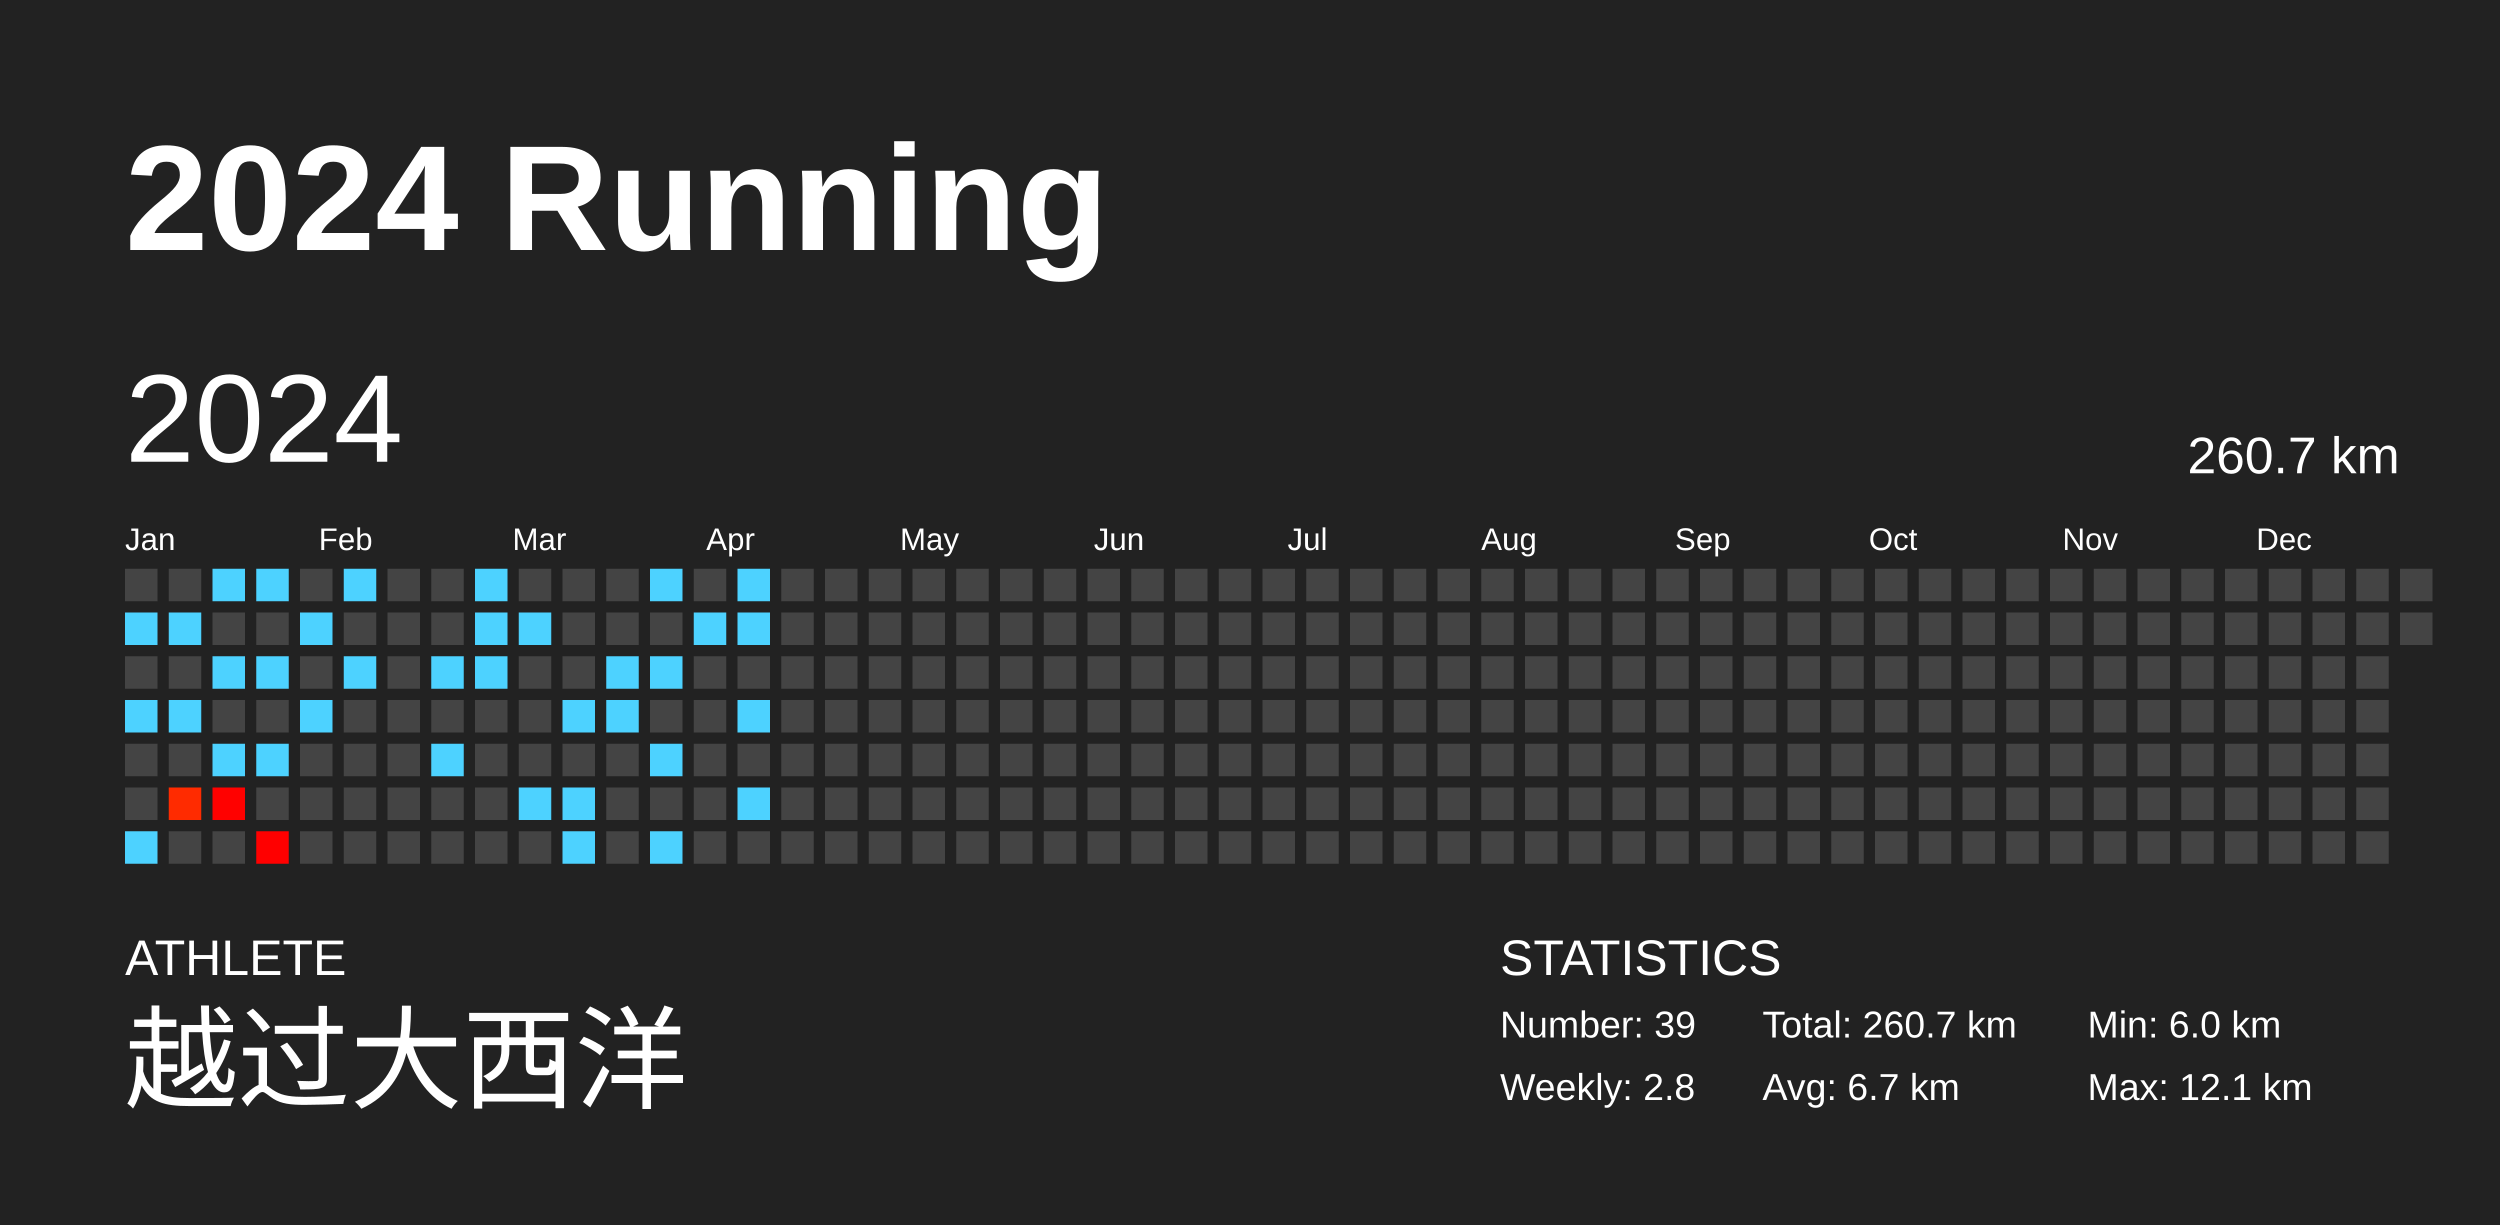
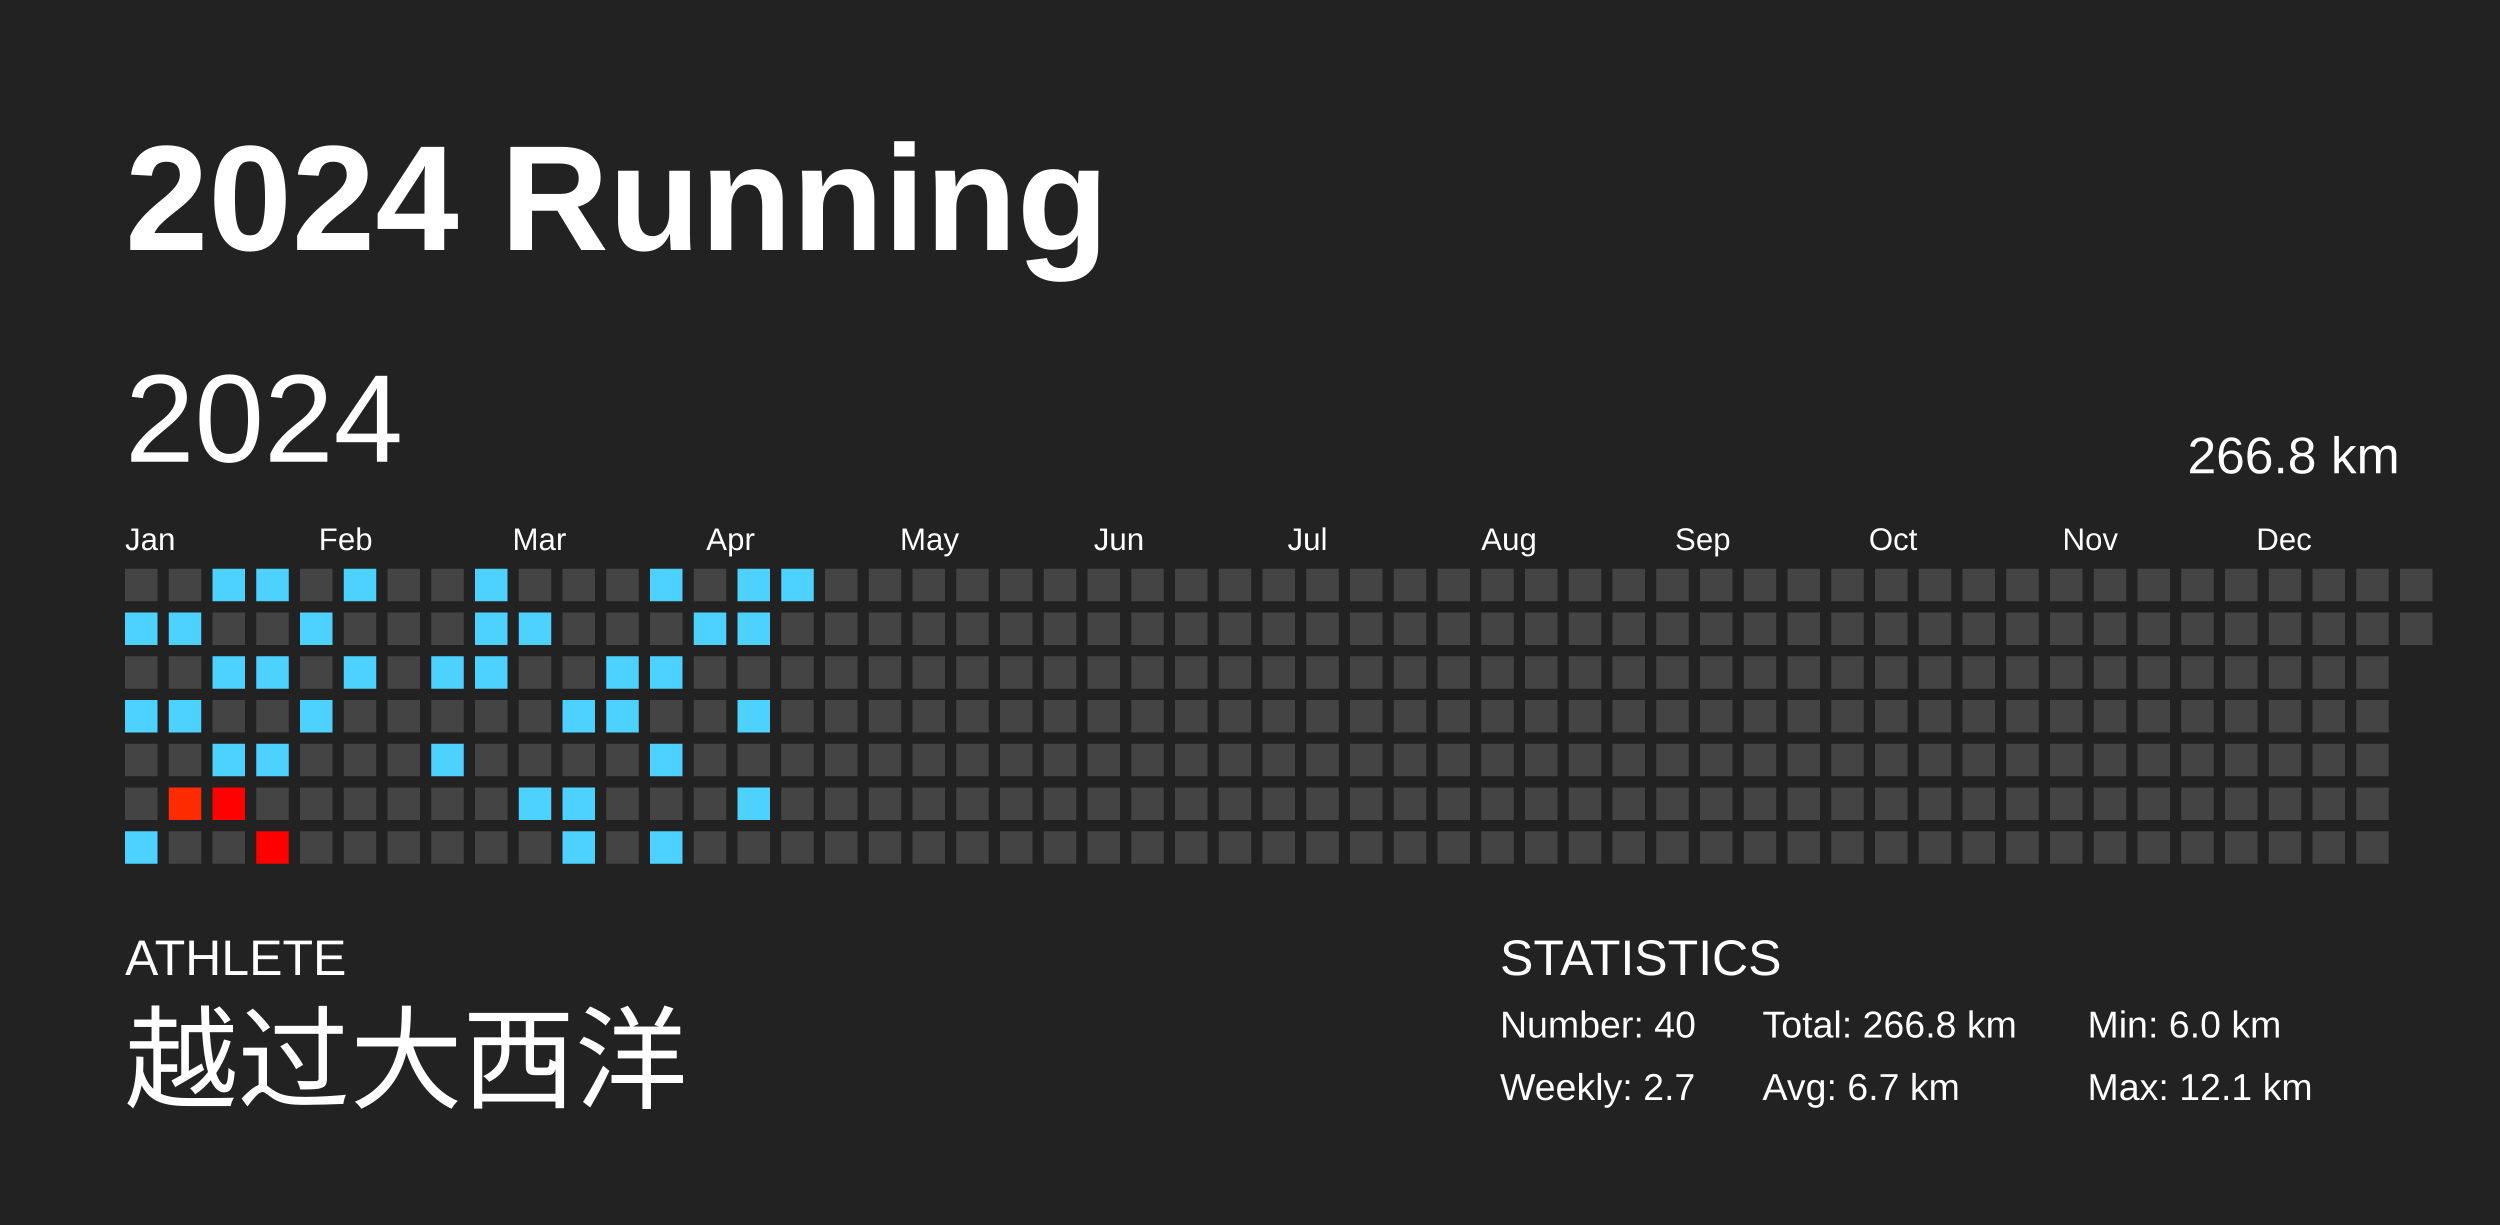
<svg xmlns="http://www.w3.org/2000/svg" baseProfile="full" height="98mm" version="1.1" viewBox="0,0,200,98" width="200mm">
  <defs />
  <rect fill="#222222" height="98" width="200" x="0" y="0" />
  <text fill="#FFFFFF" style="font-size:12px; font-family:Arial; font-weight:bold;" x="10" y="20">2024 Running</text>
  <text fill="#FFFFFF" style="font-size:4px; font-family:Arial" x="10" y="78">ATHLETE</text>
  <text fill="#FFFFFF" style="font-size:9px; font-family:Arial" x="10" y="88">越过大西洋</text>
  <text fill="#FFFFFF" style="font-size:4px; font-family:Arial" x="120" y="78">STATISTICS</text>
-   <text fill="#FFFFFF" style="font-size:3px; font-family:Arial" x="120" y="83">Number: 39</text>
-   <text fill="#FFFFFF" style="font-size:3px; font-family:Arial" x="120" y="88">Weekly: 2.8</text>
-   <text fill="#FFFFFF" style="font-size:3px; font-family:Arial" x="141" y="83">Total: 260.7 km</text>
+   <text fill="#FFFFFF" style="font-size:3px; font-family:Arial" x="120" y="83">Number: 40</text>
+   <text fill="#FFFFFF" style="font-size:3px; font-family:Arial" x="120" y="88">Weekly: 2.7</text>
+   <text fill="#FFFFFF" style="font-size:3px; font-family:Arial" x="141" y="83">Total: 266.8 km</text>
  <text fill="#FFFFFF" style="font-size:3px; font-family:Arial" x="141" y="88">Avg: 6.7 km</text>
  <text fill="#FFFFFF" style="font-size:3px; font-family:Arial" x="167" y="83">Min: 6.0 km</text>
  <text fill="#FFFFFF" style="font-size:3px; font-family:Arial" x="167" y="88">Max: 12.1 km</text>
  <text dominant-baseline="hanging" fill="#FFFFFF" style="font-size:10.0px; font-family:Arial;" x="10" y="30">2024</text>
-   <text dominant-baseline="hanging" fill="#FFFFFF" style="font-size:4.125px; font-family:Arial;" x="175" y="35">260.7 km</text>
+   <text dominant-baseline="hanging" fill="#FFFFFF" style="font-size:4.125px; font-family:Arial;" x="175" y="35">266.8 km</text>
  <text fill="#FFFFFF" style="font-size:2.5px; font-family:Arial" x="10.0" y="44">Jan</text>
  <text fill="#FFFFFF" style="font-size:2.5px; font-family:Arial" x="25.5" y="44">Feb</text>
  <text fill="#FFFFFF" style="font-size:2.5px; font-family:Arial" x="41.0" y="44">Mar</text>
  <text fill="#FFFFFF" style="font-size:2.5px; font-family:Arial" x="56.5" y="44">Apr</text>
  <text fill="#FFFFFF" style="font-size:2.5px; font-family:Arial" x="72.0" y="44">May</text>
  <text fill="#FFFFFF" style="font-size:2.5px; font-family:Arial" x="87.5" y="44">Jun</text>
  <text fill="#FFFFFF" style="font-size:2.5px; font-family:Arial" x="103.0" y="44">Jul</text>
  <text fill="#FFFFFF" style="font-size:2.5px; font-family:Arial" x="118.5" y="44">Aug</text>
  <text fill="#FFFFFF" style="font-size:2.5px; font-family:Arial" x="134.0" y="44">Sep</text>
  <text fill="#FFFFFF" style="font-size:2.5px; font-family:Arial" x="149.5" y="44">Oct</text>
  <text fill="#FFFFFF" style="font-size:2.5px; font-family:Arial" x="165.0" y="44">Nov</text>
  <text fill="#FFFFFF" style="font-size:2.5px; font-family:Arial" x="180.5" y="44">Dec</text>
  <rect fill="#444444" height="2.6" width="2.6" x="10.0" y="45.5" />
  <rect fill="#4dd2ff" height="2.6" width="2.6" x="10.0" y="49.0" />
  <rect fill="#444444" height="2.6" width="2.6" x="10.0" y="52.5" />
  <rect fill="#4dd2ff" height="2.6" width="2.6" x="10.0" y="56.0" />
  <rect fill="#444444" height="2.6" width="2.6" x="10.0" y="59.5" />
  <rect fill="#444444" height="2.6" width="2.6" x="10.0" y="63.0" />
  <rect fill="#4dd2ff" height="2.6" width="2.6" x="10.0" y="66.5" />
  <rect fill="#444444" height="2.6" width="2.6" x="13.5" y="45.5" />
  <rect fill="#4dd2ff" height="2.6" width="2.6" x="13.5" y="49.0" />
  <rect fill="#444444" height="2.6" width="2.6" x="13.5" y="52.5" />
  <rect fill="#4dd2ff" height="2.6" width="2.6" x="13.5" y="56.0" />
  <rect fill="#444444" height="2.6" width="2.6" x="13.5" y="59.5" />
  <rect fill="#ff2b00" height="2.6" width="2.6" x="13.5" y="63.0" />
  <rect fill="#444444" height="2.6" width="2.6" x="13.5" y="66.5" />
  <rect fill="#4dd2ff" height="2.6" width="2.6" x="17.0" y="45.5" />
  <rect fill="#444444" height="2.6" width="2.6" x="17.0" y="49.0" />
  <rect fill="#4dd2ff" height="2.6" width="2.6" x="17.0" y="52.5" />
  <rect fill="#444444" height="2.6" width="2.6" x="17.0" y="56.0" />
  <rect fill="#4dd2ff" height="2.6" width="2.6" x="17.0" y="59.5" />
  <rect fill="#ff0100" height="2.6" width="2.6" x="17.0" y="63.0" />
  <rect fill="#444444" height="2.6" width="2.6" x="17.0" y="66.5" />
  <rect fill="#4dd2ff" height="2.6" width="2.6" x="20.5" y="45.5" />
  <rect fill="#444444" height="2.6" width="2.6" x="20.5" y="49.0" />
  <rect fill="#4dd2ff" height="2.6" width="2.6" x="20.5" y="52.5" />
  <rect fill="#444444" height="2.6" width="2.6" x="20.5" y="56.0" />
  <rect fill="#4dd2ff" height="2.6" width="2.6" x="20.5" y="59.5" />
  <rect fill="#444444" height="2.6" width="2.6" x="20.5" y="63.0" />
  <rect fill="#ff0000" height="2.6" width="2.6" x="20.5" y="66.5" />
  <rect fill="#444444" height="2.6" width="2.6" x="24.0" y="45.5" />
  <rect fill="#4dd2ff" height="2.6" width="2.6" x="24.0" y="49.0" />
  <rect fill="#444444" height="2.6" width="2.6" x="24.0" y="52.5" />
  <rect fill="#4dd2ff" height="2.6" width="2.6" x="24.0" y="56.0" />
  <rect fill="#444444" height="2.6" width="2.6" x="24.0" y="59.5" />
  <rect fill="#444444" height="2.6" width="2.6" x="24.0" y="63.0" />
  <rect fill="#444444" height="2.6" width="2.6" x="24.0" y="66.5" />
  <rect fill="#4dd2ff" height="2.6" width="2.6" x="27.5" y="45.5" />
  <rect fill="#444444" height="2.6" width="2.6" x="27.5" y="49.0" />
  <rect fill="#4dd2ff" height="2.6" width="2.6" x="27.5" y="52.5" />
  <rect fill="#444444" height="2.6" width="2.6" x="27.5" y="56.0" />
  <rect fill="#444444" height="2.6" width="2.6" x="27.5" y="59.5" />
  <rect fill="#444444" height="2.6" width="2.6" x="27.5" y="63.0" />
  <rect fill="#444444" height="2.6" width="2.6" x="27.5" y="66.5" />
  <rect fill="#444444" height="2.6" width="2.6" x="31.0" y="45.5" />
  <rect fill="#444444" height="2.6" width="2.6" x="31.0" y="49.0" />
  <rect fill="#444444" height="2.6" width="2.6" x="31.0" y="52.5" />
  <rect fill="#444444" height="2.6" width="2.6" x="31.0" y="56.0" />
  <rect fill="#444444" height="2.6" width="2.6" x="31.0" y="59.5" />
  <rect fill="#444444" height="2.6" width="2.6" x="31.0" y="63.0" />
  <rect fill="#444444" height="2.6" width="2.6" x="31.0" y="66.5" />
  <rect fill="#444444" height="2.6" width="2.6" x="34.5" y="45.5" />
  <rect fill="#444444" height="2.6" width="2.6" x="34.5" y="49.0" />
  <rect fill="#4dd2ff" height="2.6" width="2.6" x="34.5" y="52.5" />
  <rect fill="#444444" height="2.6" width="2.6" x="34.5" y="56.0" />
  <rect fill="#4dd2ff" height="2.6" width="2.6" x="34.5" y="59.5" />
  <rect fill="#444444" height="2.6" width="2.6" x="34.5" y="63.0" />
  <rect fill="#444444" height="2.6" width="2.6" x="34.5" y="66.5" />
  <rect fill="#4dd2ff" height="2.6" width="2.6" x="38.0" y="45.5" />
  <rect fill="#4dd2ff" height="2.6" width="2.6" x="38.0" y="49.0" />
  <rect fill="#4dd2ff" height="2.6" width="2.6" x="38.0" y="52.5" />
  <rect fill="#444444" height="2.6" width="2.6" x="38.0" y="56.0" />
  <rect fill="#444444" height="2.6" width="2.6" x="38.0" y="59.5" />
  <rect fill="#444444" height="2.6" width="2.6" x="38.0" y="63.0" />
  <rect fill="#444444" height="2.6" width="2.6" x="38.0" y="66.5" />
  <rect fill="#444444" height="2.6" width="2.6" x="41.5" y="45.5" />
  <rect fill="#4dd2ff" height="2.6" width="2.6" x="41.5" y="49.0" />
  <rect fill="#444444" height="2.6" width="2.6" x="41.5" y="52.5" />
  <rect fill="#444444" height="2.6" width="2.6" x="41.5" y="56.0" />
  <rect fill="#444444" height="2.6" width="2.6" x="41.5" y="59.5" />
  <rect fill="#4dd2ff" height="2.6" width="2.6" x="41.5" y="63.0" />
  <rect fill="#444444" height="2.6" width="2.6" x="41.5" y="66.5" />
  <rect fill="#444444" height="2.6" width="2.6" x="45.0" y="45.5" />
  <rect fill="#444444" height="2.6" width="2.6" x="45.0" y="49.0" />
  <rect fill="#444444" height="2.6" width="2.6" x="45.0" y="52.5" />
  <rect fill="#4dd2ff" height="2.6" width="2.6" x="45.0" y="56.0" />
  <rect fill="#444444" height="2.6" width="2.6" x="45.0" y="59.5" />
  <rect fill="#4dd2ff" height="2.6" width="2.6" x="45.0" y="63.0" />
  <rect fill="#4dd2ff" height="2.6" width="2.6" x="45.0" y="66.5" />
  <rect fill="#444444" height="2.6" width="2.6" x="48.5" y="45.5" />
  <rect fill="#444444" height="2.6" width="2.6" x="48.5" y="49.0" />
  <rect fill="#4dd2ff" height="2.6" width="2.6" x="48.5" y="52.5" />
  <rect fill="#4dd2ff" height="2.6" width="2.6" x="48.5" y="56.0" />
  <rect fill="#444444" height="2.6" width="2.6" x="48.5" y="59.5" />
  <rect fill="#444444" height="2.6" width="2.6" x="48.5" y="63.0" />
  <rect fill="#444444" height="2.6" width="2.6" x="48.5" y="66.5" />
  <rect fill="#4dd2ff" height="2.6" width="2.6" x="52.0" y="45.5" />
  <rect fill="#444444" height="2.6" width="2.6" x="52.0" y="49.0" />
  <rect fill="#4dd2ff" height="2.6" width="2.6" x="52.0" y="52.5" />
  <rect fill="#444444" height="2.6" width="2.6" x="52.0" y="56.0" />
  <rect fill="#4dd2ff" height="2.6" width="2.6" x="52.0" y="59.5" />
  <rect fill="#444444" height="2.6" width="2.6" x="52.0" y="63.0" />
  <rect fill="#4dd2ff" height="2.6" width="2.6" x="52.0" y="66.5" />
  <rect fill="#444444" height="2.6" width="2.6" x="55.5" y="45.5" />
  <rect fill="#4dd2ff" height="2.6" width="2.6" x="55.5" y="49.0" />
  <rect fill="#444444" height="2.6" width="2.6" x="55.5" y="52.5" />
  <rect fill="#444444" height="2.6" width="2.6" x="55.5" y="56.0" />
  <rect fill="#444444" height="2.6" width="2.6" x="55.5" y="59.5" />
  <rect fill="#444444" height="2.6" width="2.6" x="55.5" y="63.0" />
  <rect fill="#444444" height="2.6" width="2.6" x="55.5" y="66.5" />
  <rect fill="#4dd2ff" height="2.6" width="2.6" x="59.0" y="45.5" />
  <rect fill="#4dd2ff" height="2.6" width="2.6" x="59.0" y="49.0" />
  <rect fill="#444444" height="2.6" width="2.6" x="59.0" y="52.5" />
  <rect fill="#4dd2ff" height="2.6" width="2.6" x="59.0" y="56.0" />
  <rect fill="#444444" height="2.6" width="2.6" x="59.0" y="59.5" />
  <rect fill="#4dd2ff" height="2.6" width="2.6" x="59.0" y="63.0" />
  <rect fill="#444444" height="2.6" width="2.6" x="59.0" y="66.5" />
-   <rect fill="#444444" height="2.6" width="2.6" x="62.5" y="45.5" />
+   <rect fill="#4dd2ff" height="2.6" width="2.6" x="62.5" y="45.5" />
  <rect fill="#444444" height="2.6" width="2.6" x="62.5" y="49.0" />
  <rect fill="#444444" height="2.6" width="2.6" x="62.5" y="52.5" />
  <rect fill="#444444" height="2.6" width="2.6" x="62.5" y="56.0" />
  <rect fill="#444444" height="2.6" width="2.6" x="62.5" y="59.5" />
  <rect fill="#444444" height="2.6" width="2.6" x="62.5" y="63.0" />
  <rect fill="#444444" height="2.6" width="2.6" x="62.5" y="66.5" />
  <rect fill="#444444" height="2.6" width="2.6" x="66.0" y="45.5" />
  <rect fill="#444444" height="2.6" width="2.6" x="66.0" y="49.0" />
  <rect fill="#444444" height="2.6" width="2.6" x="66.0" y="52.5" />
  <rect fill="#444444" height="2.6" width="2.6" x="66.0" y="56.0" />
  <rect fill="#444444" height="2.6" width="2.6" x="66.0" y="59.5" />
  <rect fill="#444444" height="2.6" width="2.6" x="66.0" y="63.0" />
  <rect fill="#444444" height="2.6" width="2.6" x="66.0" y="66.5" />
  <rect fill="#444444" height="2.6" width="2.6" x="69.5" y="45.5" />
  <rect fill="#444444" height="2.6" width="2.6" x="69.5" y="49.0" />
  <rect fill="#444444" height="2.6" width="2.6" x="69.5" y="52.5" />
  <rect fill="#444444" height="2.6" width="2.6" x="69.5" y="56.0" />
  <rect fill="#444444" height="2.6" width="2.6" x="69.5" y="59.5" />
  <rect fill="#444444" height="2.6" width="2.6" x="69.5" y="63.0" />
  <rect fill="#444444" height="2.6" width="2.6" x="69.5" y="66.5" />
  <rect fill="#444444" height="2.6" width="2.6" x="73.0" y="45.5" />
  <rect fill="#444444" height="2.6" width="2.6" x="73.0" y="49.0" />
  <rect fill="#444444" height="2.6" width="2.6" x="73.0" y="52.5" />
  <rect fill="#444444" height="2.6" width="2.6" x="73.0" y="56.0" />
  <rect fill="#444444" height="2.6" width="2.6" x="73.0" y="59.5" />
  <rect fill="#444444" height="2.6" width="2.6" x="73.0" y="63.0" />
  <rect fill="#444444" height="2.6" width="2.6" x="73.0" y="66.5" />
  <rect fill="#444444" height="2.6" width="2.6" x="76.5" y="45.5" />
  <rect fill="#444444" height="2.6" width="2.6" x="76.5" y="49.0" />
  <rect fill="#444444" height="2.6" width="2.6" x="76.5" y="52.5" />
  <rect fill="#444444" height="2.6" width="2.6" x="76.5" y="56.0" />
  <rect fill="#444444" height="2.6" width="2.6" x="76.5" y="59.5" />
  <rect fill="#444444" height="2.6" width="2.6" x="76.5" y="63.0" />
  <rect fill="#444444" height="2.6" width="2.6" x="76.5" y="66.5" />
  <rect fill="#444444" height="2.6" width="2.6" x="80.0" y="45.5" />
  <rect fill="#444444" height="2.6" width="2.6" x="80.0" y="49.0" />
  <rect fill="#444444" height="2.6" width="2.6" x="80.0" y="52.5" />
  <rect fill="#444444" height="2.6" width="2.6" x="80.0" y="56.0" />
  <rect fill="#444444" height="2.6" width="2.6" x="80.0" y="59.5" />
  <rect fill="#444444" height="2.6" width="2.6" x="80.0" y="63.0" />
  <rect fill="#444444" height="2.6" width="2.6" x="80.0" y="66.5" />
  <rect fill="#444444" height="2.6" width="2.6" x="83.5" y="45.5" />
  <rect fill="#444444" height="2.6" width="2.6" x="83.5" y="49.0" />
  <rect fill="#444444" height="2.6" width="2.6" x="83.5" y="52.5" />
  <rect fill="#444444" height="2.6" width="2.6" x="83.5" y="56.0" />
  <rect fill="#444444" height="2.6" width="2.6" x="83.5" y="59.5" />
  <rect fill="#444444" height="2.6" width="2.6" x="83.5" y="63.0" />
  <rect fill="#444444" height="2.6" width="2.6" x="83.5" y="66.5" />
  <rect fill="#444444" height="2.6" width="2.6" x="87.0" y="45.5" />
  <rect fill="#444444" height="2.6" width="2.6" x="87.0" y="49.0" />
  <rect fill="#444444" height="2.6" width="2.6" x="87.0" y="52.5" />
  <rect fill="#444444" height="2.6" width="2.6" x="87.0" y="56.0" />
  <rect fill="#444444" height="2.6" width="2.6" x="87.0" y="59.5" />
  <rect fill="#444444" height="2.6" width="2.6" x="87.0" y="63.0" />
  <rect fill="#444444" height="2.6" width="2.6" x="87.0" y="66.5" />
  <rect fill="#444444" height="2.6" width="2.6" x="90.5" y="45.5" />
  <rect fill="#444444" height="2.6" width="2.6" x="90.5" y="49.0" />
  <rect fill="#444444" height="2.6" width="2.6" x="90.5" y="52.5" />
  <rect fill="#444444" height="2.6" width="2.6" x="90.5" y="56.0" />
  <rect fill="#444444" height="2.6" width="2.6" x="90.5" y="59.5" />
  <rect fill="#444444" height="2.6" width="2.6" x="90.5" y="63.0" />
  <rect fill="#444444" height="2.6" width="2.6" x="90.5" y="66.5" />
  <rect fill="#444444" height="2.6" width="2.6" x="94.0" y="45.5" />
  <rect fill="#444444" height="2.6" width="2.6" x="94.0" y="49.0" />
  <rect fill="#444444" height="2.6" width="2.6" x="94.0" y="52.5" />
  <rect fill="#444444" height="2.6" width="2.6" x="94.0" y="56.0" />
  <rect fill="#444444" height="2.6" width="2.6" x="94.0" y="59.5" />
  <rect fill="#444444" height="2.6" width="2.6" x="94.0" y="63.0" />
  <rect fill="#444444" height="2.6" width="2.6" x="94.0" y="66.5" />
  <rect fill="#444444" height="2.6" width="2.6" x="97.5" y="45.5" />
  <rect fill="#444444" height="2.6" width="2.6" x="97.5" y="49.0" />
  <rect fill="#444444" height="2.6" width="2.6" x="97.5" y="52.5" />
  <rect fill="#444444" height="2.6" width="2.6" x="97.5" y="56.0" />
  <rect fill="#444444" height="2.6" width="2.6" x="97.5" y="59.5" />
  <rect fill="#444444" height="2.6" width="2.6" x="97.5" y="63.0" />
  <rect fill="#444444" height="2.6" width="2.6" x="97.5" y="66.5" />
  <rect fill="#444444" height="2.6" width="2.6" x="101.0" y="45.5" />
  <rect fill="#444444" height="2.6" width="2.6" x="101.0" y="49.0" />
  <rect fill="#444444" height="2.6" width="2.6" x="101.0" y="52.5" />
  <rect fill="#444444" height="2.6" width="2.6" x="101.0" y="56.0" />
  <rect fill="#444444" height="2.6" width="2.6" x="101.0" y="59.5" />
  <rect fill="#444444" height="2.6" width="2.6" x="101.0" y="63.0" />
  <rect fill="#444444" height="2.6" width="2.6" x="101.0" y="66.5" />
  <rect fill="#444444" height="2.6" width="2.6" x="104.5" y="45.5" />
  <rect fill="#444444" height="2.6" width="2.6" x="104.5" y="49.0" />
  <rect fill="#444444" height="2.6" width="2.6" x="104.5" y="52.5" />
  <rect fill="#444444" height="2.6" width="2.6" x="104.5" y="56.0" />
  <rect fill="#444444" height="2.6" width="2.6" x="104.5" y="59.5" />
  <rect fill="#444444" height="2.6" width="2.6" x="104.5" y="63.0" />
  <rect fill="#444444" height="2.6" width="2.6" x="104.5" y="66.5" />
  <rect fill="#444444" height="2.6" width="2.6" x="108.0" y="45.5" />
  <rect fill="#444444" height="2.6" width="2.6" x="108.0" y="49.0" />
  <rect fill="#444444" height="2.6" width="2.6" x="108.0" y="52.5" />
  <rect fill="#444444" height="2.6" width="2.6" x="108.0" y="56.0" />
  <rect fill="#444444" height="2.6" width="2.6" x="108.0" y="59.5" />
  <rect fill="#444444" height="2.6" width="2.6" x="108.0" y="63.0" />
  <rect fill="#444444" height="2.6" width="2.6" x="108.0" y="66.5" />
  <rect fill="#444444" height="2.6" width="2.6" x="111.5" y="45.5" />
  <rect fill="#444444" height="2.6" width="2.6" x="111.5" y="49.0" />
  <rect fill="#444444" height="2.6" width="2.6" x="111.5" y="52.5" />
  <rect fill="#444444" height="2.6" width="2.6" x="111.5" y="56.0" />
  <rect fill="#444444" height="2.6" width="2.6" x="111.5" y="59.5" />
  <rect fill="#444444" height="2.6" width="2.6" x="111.5" y="63.0" />
  <rect fill="#444444" height="2.6" width="2.6" x="111.5" y="66.5" />
  <rect fill="#444444" height="2.6" width="2.6" x="115.0" y="45.5" />
  <rect fill="#444444" height="2.6" width="2.6" x="115.0" y="49.0" />
  <rect fill="#444444" height="2.6" width="2.6" x="115.0" y="52.5" />
  <rect fill="#444444" height="2.6" width="2.6" x="115.0" y="56.0" />
  <rect fill="#444444" height="2.6" width="2.6" x="115.0" y="59.5" />
  <rect fill="#444444" height="2.6" width="2.6" x="115.0" y="63.0" />
  <rect fill="#444444" height="2.6" width="2.6" x="115.0" y="66.5" />
  <rect fill="#444444" height="2.6" width="2.6" x="118.5" y="45.5" />
  <rect fill="#444444" height="2.6" width="2.6" x="118.5" y="49.0" />
  <rect fill="#444444" height="2.6" width="2.6" x="118.5" y="52.5" />
  <rect fill="#444444" height="2.6" width="2.6" x="118.5" y="56.0" />
  <rect fill="#444444" height="2.6" width="2.6" x="118.5" y="59.5" />
  <rect fill="#444444" height="2.6" width="2.6" x="118.5" y="63.0" />
  <rect fill="#444444" height="2.6" width="2.6" x="118.5" y="66.5" />
  <rect fill="#444444" height="2.6" width="2.6" x="122.0" y="45.5" />
  <rect fill="#444444" height="2.6" width="2.6" x="122.0" y="49.0" />
  <rect fill="#444444" height="2.6" width="2.6" x="122.0" y="52.5" />
  <rect fill="#444444" height="2.6" width="2.6" x="122.0" y="56.0" />
  <rect fill="#444444" height="2.6" width="2.6" x="122.0" y="59.5" />
  <rect fill="#444444" height="2.6" width="2.6" x="122.0" y="63.0" />
  <rect fill="#444444" height="2.6" width="2.6" x="122.0" y="66.5" />
  <rect fill="#444444" height="2.6" width="2.6" x="125.5" y="45.5" />
  <rect fill="#444444" height="2.6" width="2.6" x="125.5" y="49.0" />
  <rect fill="#444444" height="2.6" width="2.6" x="125.5" y="52.5" />
  <rect fill="#444444" height="2.6" width="2.6" x="125.5" y="56.0" />
  <rect fill="#444444" height="2.6" width="2.6" x="125.5" y="59.5" />
  <rect fill="#444444" height="2.6" width="2.6" x="125.5" y="63.0" />
  <rect fill="#444444" height="2.6" width="2.6" x="125.5" y="66.5" />
  <rect fill="#444444" height="2.6" width="2.6" x="129.0" y="45.5" />
  <rect fill="#444444" height="2.6" width="2.6" x="129.0" y="49.0" />
  <rect fill="#444444" height="2.6" width="2.6" x="129.0" y="52.5" />
  <rect fill="#444444" height="2.6" width="2.6" x="129.0" y="56.0" />
  <rect fill="#444444" height="2.6" width="2.6" x="129.0" y="59.5" />
  <rect fill="#444444" height="2.6" width="2.6" x="129.0" y="63.0" />
  <rect fill="#444444" height="2.6" width="2.6" x="129.0" y="66.5" />
  <rect fill="#444444" height="2.6" width="2.6" x="132.5" y="45.5" />
  <rect fill="#444444" height="2.6" width="2.6" x="132.5" y="49.0" />
  <rect fill="#444444" height="2.6" width="2.6" x="132.5" y="52.5" />
  <rect fill="#444444" height="2.6" width="2.6" x="132.5" y="56.0" />
  <rect fill="#444444" height="2.6" width="2.6" x="132.5" y="59.5" />
  <rect fill="#444444" height="2.6" width="2.6" x="132.5" y="63.0" />
  <rect fill="#444444" height="2.6" width="2.6" x="132.5" y="66.5" />
  <rect fill="#444444" height="2.6" width="2.6" x="136.0" y="45.5" />
  <rect fill="#444444" height="2.6" width="2.6" x="136.0" y="49.0" />
  <rect fill="#444444" height="2.6" width="2.6" x="136.0" y="52.5" />
  <rect fill="#444444" height="2.6" width="2.6" x="136.0" y="56.0" />
  <rect fill="#444444" height="2.6" width="2.6" x="136.0" y="59.5" />
  <rect fill="#444444" height="2.6" width="2.6" x="136.0" y="63.0" />
  <rect fill="#444444" height="2.6" width="2.6" x="136.0" y="66.5" />
  <rect fill="#444444" height="2.6" width="2.6" x="139.5" y="45.5" />
  <rect fill="#444444" height="2.6" width="2.6" x="139.5" y="49.0" />
  <rect fill="#444444" height="2.6" width="2.6" x="139.5" y="52.5" />
  <rect fill="#444444" height="2.6" width="2.6" x="139.5" y="56.0" />
  <rect fill="#444444" height="2.6" width="2.6" x="139.5" y="59.5" />
  <rect fill="#444444" height="2.6" width="2.6" x="139.5" y="63.0" />
  <rect fill="#444444" height="2.6" width="2.6" x="139.5" y="66.5" />
  <rect fill="#444444" height="2.6" width="2.6" x="143.0" y="45.5" />
  <rect fill="#444444" height="2.6" width="2.6" x="143.0" y="49.0" />
  <rect fill="#444444" height="2.6" width="2.6" x="143.0" y="52.5" />
  <rect fill="#444444" height="2.6" width="2.6" x="143.0" y="56.0" />
  <rect fill="#444444" height="2.6" width="2.6" x="143.0" y="59.5" />
  <rect fill="#444444" height="2.6" width="2.6" x="143.0" y="63.0" />
  <rect fill="#444444" height="2.6" width="2.6" x="143.0" y="66.5" />
  <rect fill="#444444" height="2.6" width="2.6" x="146.5" y="45.5" />
  <rect fill="#444444" height="2.6" width="2.6" x="146.5" y="49.0" />
  <rect fill="#444444" height="2.6" width="2.6" x="146.5" y="52.5" />
  <rect fill="#444444" height="2.6" width="2.6" x="146.5" y="56.0" />
  <rect fill="#444444" height="2.6" width="2.6" x="146.5" y="59.5" />
  <rect fill="#444444" height="2.6" width="2.6" x="146.5" y="63.0" />
  <rect fill="#444444" height="2.6" width="2.6" x="146.5" y="66.5" />
  <rect fill="#444444" height="2.6" width="2.6" x="150.0" y="45.5" />
  <rect fill="#444444" height="2.6" width="2.6" x="150.0" y="49.0" />
  <rect fill="#444444" height="2.6" width="2.6" x="150.0" y="52.5" />
  <rect fill="#444444" height="2.6" width="2.6" x="150.0" y="56.0" />
  <rect fill="#444444" height="2.6" width="2.6" x="150.0" y="59.5" />
  <rect fill="#444444" height="2.6" width="2.6" x="150.0" y="63.0" />
  <rect fill="#444444" height="2.6" width="2.6" x="150.0" y="66.5" />
  <rect fill="#444444" height="2.6" width="2.6" x="153.5" y="45.5" />
  <rect fill="#444444" height="2.6" width="2.6" x="153.5" y="49.0" />
  <rect fill="#444444" height="2.6" width="2.6" x="153.5" y="52.5" />
  <rect fill="#444444" height="2.6" width="2.6" x="153.5" y="56.0" />
  <rect fill="#444444" height="2.6" width="2.6" x="153.5" y="59.5" />
  <rect fill="#444444" height="2.6" width="2.6" x="153.5" y="63.0" />
  <rect fill="#444444" height="2.6" width="2.6" x="153.5" y="66.5" />
  <rect fill="#444444" height="2.6" width="2.6" x="157.0" y="45.5" />
  <rect fill="#444444" height="2.6" width="2.6" x="157.0" y="49.0" />
  <rect fill="#444444" height="2.6" width="2.6" x="157.0" y="52.5" />
  <rect fill="#444444" height="2.6" width="2.6" x="157.0" y="56.0" />
  <rect fill="#444444" height="2.6" width="2.6" x="157.0" y="59.5" />
  <rect fill="#444444" height="2.6" width="2.6" x="157.0" y="63.0" />
  <rect fill="#444444" height="2.6" width="2.6" x="157.0" y="66.5" />
  <rect fill="#444444" height="2.6" width="2.6" x="160.5" y="45.5" />
  <rect fill="#444444" height="2.6" width="2.6" x="160.5" y="49.0" />
  <rect fill="#444444" height="2.6" width="2.6" x="160.5" y="52.5" />
  <rect fill="#444444" height="2.6" width="2.6" x="160.5" y="56.0" />
  <rect fill="#444444" height="2.6" width="2.6" x="160.5" y="59.5" />
  <rect fill="#444444" height="2.6" width="2.6" x="160.5" y="63.0" />
  <rect fill="#444444" height="2.6" width="2.6" x="160.5" y="66.5" />
  <rect fill="#444444" height="2.6" width="2.6" x="164.0" y="45.5" />
  <rect fill="#444444" height="2.6" width="2.6" x="164.0" y="49.0" />
  <rect fill="#444444" height="2.6" width="2.6" x="164.0" y="52.5" />
  <rect fill="#444444" height="2.6" width="2.6" x="164.0" y="56.0" />
  <rect fill="#444444" height="2.6" width="2.6" x="164.0" y="59.5" />
  <rect fill="#444444" height="2.6" width="2.6" x="164.0" y="63.0" />
  <rect fill="#444444" height="2.6" width="2.6" x="164.0" y="66.5" />
  <rect fill="#444444" height="2.6" width="2.6" x="167.5" y="45.5" />
  <rect fill="#444444" height="2.6" width="2.6" x="167.5" y="49.0" />
  <rect fill="#444444" height="2.6" width="2.6" x="167.5" y="52.5" />
  <rect fill="#444444" height="2.6" width="2.6" x="167.5" y="56.0" />
  <rect fill="#444444" height="2.6" width="2.6" x="167.5" y="59.5" />
  <rect fill="#444444" height="2.6" width="2.6" x="167.5" y="63.0" />
  <rect fill="#444444" height="2.6" width="2.6" x="167.5" y="66.5" />
  <rect fill="#444444" height="2.6" width="2.6" x="171.0" y="45.5" />
  <rect fill="#444444" height="2.6" width="2.6" x="171.0" y="49.0" />
  <rect fill="#444444" height="2.6" width="2.6" x="171.0" y="52.5" />
  <rect fill="#444444" height="2.6" width="2.6" x="171.0" y="56.0" />
  <rect fill="#444444" height="2.6" width="2.6" x="171.0" y="59.5" />
  <rect fill="#444444" height="2.6" width="2.6" x="171.0" y="63.0" />
  <rect fill="#444444" height="2.6" width="2.6" x="171.0" y="66.5" />
  <rect fill="#444444" height="2.6" width="2.6" x="174.5" y="45.5" />
  <rect fill="#444444" height="2.6" width="2.6" x="174.5" y="49.0" />
  <rect fill="#444444" height="2.6" width="2.6" x="174.5" y="52.5" />
  <rect fill="#444444" height="2.6" width="2.6" x="174.5" y="56.0" />
  <rect fill="#444444" height="2.6" width="2.6" x="174.5" y="59.5" />
  <rect fill="#444444" height="2.6" width="2.6" x="174.5" y="63.0" />
  <rect fill="#444444" height="2.6" width="2.6" x="174.5" y="66.5" />
  <rect fill="#444444" height="2.6" width="2.6" x="178.0" y="45.5" />
  <rect fill="#444444" height="2.6" width="2.6" x="178.0" y="49.0" />
  <rect fill="#444444" height="2.6" width="2.6" x="178.0" y="52.5" />
  <rect fill="#444444" height="2.6" width="2.6" x="178.0" y="56.0" />
  <rect fill="#444444" height="2.6" width="2.6" x="178.0" y="59.5" />
  <rect fill="#444444" height="2.6" width="2.6" x="178.0" y="63.0" />
  <rect fill="#444444" height="2.6" width="2.6" x="178.0" y="66.5" />
  <rect fill="#444444" height="2.6" width="2.6" x="181.5" y="45.5" />
  <rect fill="#444444" height="2.6" width="2.6" x="181.5" y="49.0" />
  <rect fill="#444444" height="2.6" width="2.6" x="181.5" y="52.5" />
  <rect fill="#444444" height="2.6" width="2.6" x="181.5" y="56.0" />
  <rect fill="#444444" height="2.6" width="2.6" x="181.5" y="59.5" />
  <rect fill="#444444" height="2.6" width="2.6" x="181.5" y="63.0" />
  <rect fill="#444444" height="2.6" width="2.6" x="181.5" y="66.5" />
  <rect fill="#444444" height="2.6" width="2.6" x="185.0" y="45.5" />
  <rect fill="#444444" height="2.6" width="2.6" x="185.0" y="49.0" />
  <rect fill="#444444" height="2.6" width="2.6" x="185.0" y="52.5" />
  <rect fill="#444444" height="2.6" width="2.6" x="185.0" y="56.0" />
  <rect fill="#444444" height="2.6" width="2.6" x="185.0" y="59.5" />
  <rect fill="#444444" height="2.6" width="2.6" x="185.0" y="63.0" />
  <rect fill="#444444" height="2.6" width="2.6" x="185.0" y="66.5" />
  <rect fill="#444444" height="2.6" width="2.6" x="188.5" y="45.5" />
  <rect fill="#444444" height="2.6" width="2.6" x="188.5" y="49.0" />
  <rect fill="#444444" height="2.6" width="2.6" x="188.5" y="52.5" />
  <rect fill="#444444" height="2.6" width="2.6" x="188.5" y="56.0" />
  <rect fill="#444444" height="2.6" width="2.6" x="188.5" y="59.5" />
  <rect fill="#444444" height="2.6" width="2.6" x="188.5" y="63.0" />
  <rect fill="#444444" height="2.6" width="2.6" x="188.5" y="66.5" />
  <rect fill="#444444" height="2.6" width="2.6" x="192.0" y="45.5" />
  <rect fill="#444444" height="2.6" width="2.6" x="192.0" y="49.0" />
</svg>
